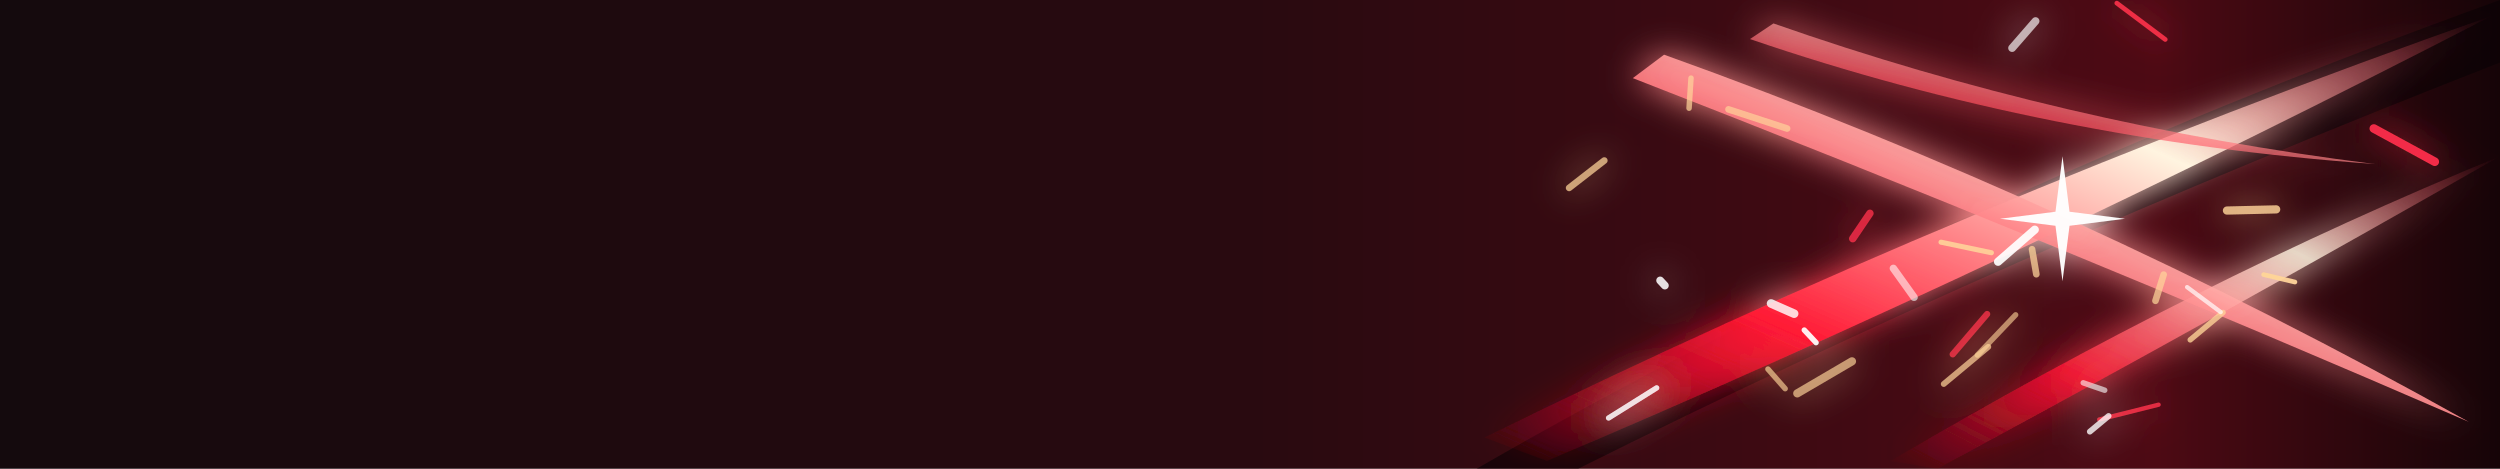
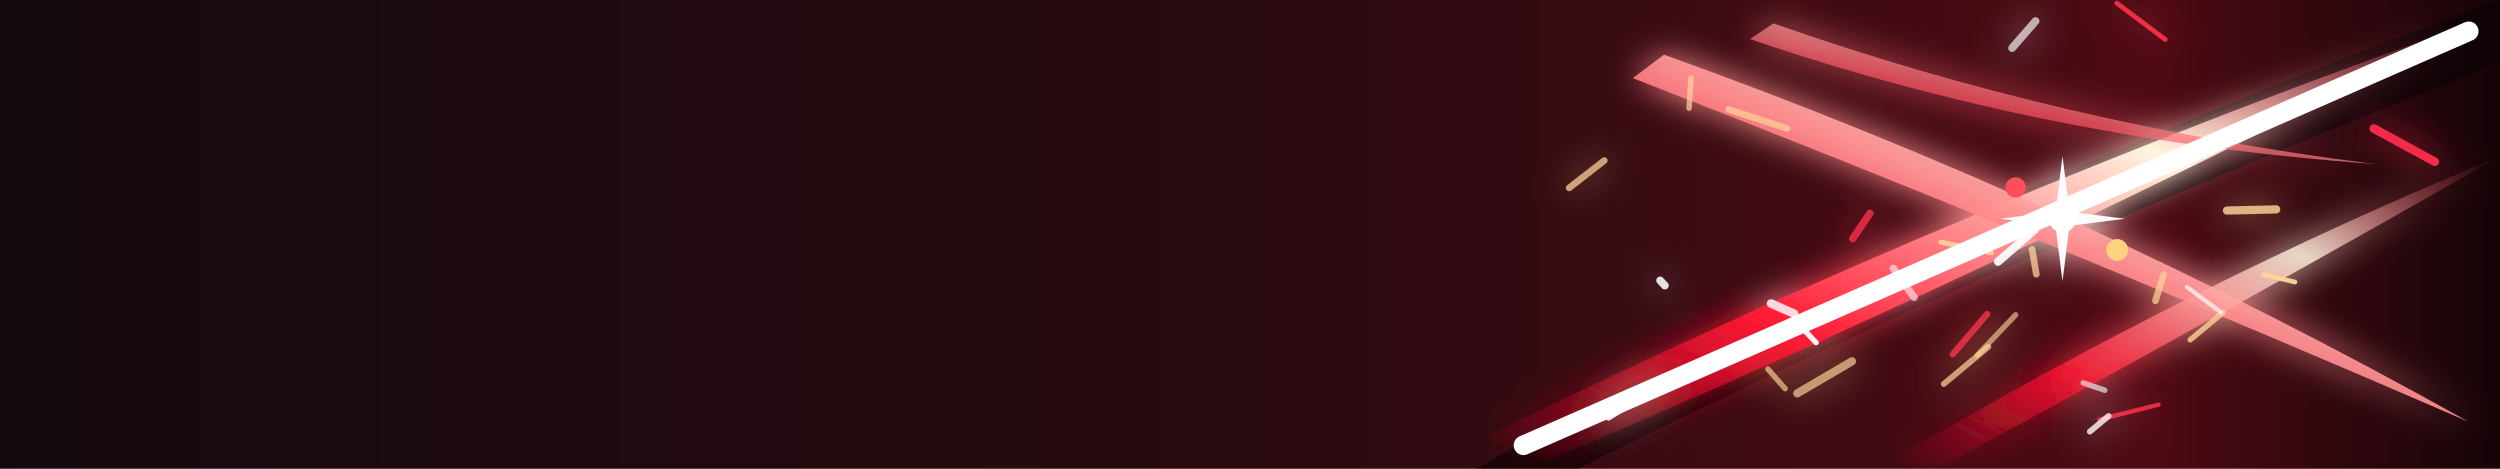
<svg xmlns="http://www.w3.org/2000/svg" viewBox="0 0 640 120" width="640" height="120">
+   <style class="np-anim">@keyframes a05_slash { 0%,100% { opacity: 0.45; transform: scale(0.96); } 35% { opacity: 1; transform: scale(1.04); } 45% { opacity: 0.35; } 55% { opacity: 1; } }
+         @keyframes a05_sweep { 0% { transform: translate(-180px, 90px); opacity: 0; } 25% { opacity: 1; } 60% { transform: translate(180px, -90px); opacity: 0; } 100% { opacity: 0; } }
+         @keyframes a05_spark { 0% { transform: translate(0,0) scale(1.2); opacity: 1; } 100% { transform: translate(-45px, -28px) scale(0.3); opacity: 0; } }
+         g[filter*="glow05"] { transform-box: fill-box; transform-origin: center; animation: a05_slash 2.0s ease-in-out infinite; }
+         .a05-beam { animation: a05_sweep 1.8s ease-out infinite; }
+         .a05-sp { animation: a05_spark 1.4s ease-out infinite; }</style>
  <defs>
    <linearGradient id="bg05" x1="0" y1="0" x2="1" y2="0">
      <stop offset="0%" stop-color="#140a0d" />
      <stop offset="50%" stop-color="#290a10" />
      <stop offset="86%" stop-color="#4d0a14" />
      <stop offset="100%" stop-color="#140407" />
    </linearGradient>
    <linearGradient id="sl05" x1="0" y1="1" x2="1" y2="0">
      <stop offset="0%" stop-color="#a80a1c" stop-opacity="0" />
      <stop offset="30%" stop-color="#ff1a35" />
      <stop offset="68%" stop-color="#fff4e0" />
      <stop offset="100%" stop-color="#ff334b" stop-opacity="0" />
    </linearGradient>
    <filter id="glow05" x="-25%" y="-25%" width="150%" height="150%">
      <feGaussianBlur stdDeviation="4.5" result="b" />
      <feMerge>
        <feMergeNode in="b" />
        <feMergeNode in="SourceGraphic" />
      </feMerge>
    </filter>
  </defs>
  <clipPath id="npClip">
    <rect width="640" height="120" />
  </clipPath>
  <g clip-path="url(#npClip)">
    <rect width="640" height="120" fill="url(#bg05)" />
    <path d="M 378 120 Q 496 52, 640 0 L 640 16 Q 512 66, 404 120 Z" fill="#090204" opacity="0.65" />
    <g filter="url(#glow05)">
      <path d="M 380 112 Q 502 52, 638 4 Q 514 68, 396 118 Z" fill="url(#sl05)" />
      <path d="M 426 14 Q 532 52, 632 108 Q 526 62, 418 20 Z" fill="url(#sl05)" opacity="0.92" />
      <path d="M 484 118 Q 562 72, 640 40 Q 570 80, 496 120 Z" fill="url(#sl05)" opacity="0.8" />
      <path d="M 454 6 Q 528 32, 608 42 Q 524 36, 448 10 Z" fill="url(#sl05)" opacity="0.68" />
      <polygon points="544.0,56.0 529.8,57.8 528.0,72.0 526.2,57.8 512.0,56.0 526.2,54.2 528.0,40.0 529.8,54.2" fill="#ffffff" opacity="0.96" />
      <line x1="515.1" y1="12.3" x2="521.1" y2="5.4" stroke="#ffffff" stroke-width="2.0" stroke-linecap="round" opacity="0.65" />
      <line x1="461.9" y1="84.5" x2="464.9" y2="87.7" stroke="#ffffff" stroke-width="1.4" stroke-linecap="round" opacity="0.92" />
      <line x1="478.7" y1="54.6" x2="474.3" y2="61.1" stroke="#ff334b" stroke-width="1.9" stroke-linecap="round" opacity="0.78" />
      <line x1="426.2" y1="73.1" x2="425.0" y2="71.8" stroke="#ffffff" stroke-width="2.0" stroke-linecap="round" opacity="0.87" />
      <line x1="520.9" y1="58.8" x2="511.5" y2="67.0" stroke="#ffffff" stroke-width="2.1" stroke-linecap="round" opacity="0.92" />
      <line x1="582.7" y1="53.6" x2="570.1" y2="53.9" stroke="#ffd499" stroke-width="2.1" stroke-linecap="round" opacity="0.82" />
      <line x1="509.0" y1="88.8" x2="497.6" y2="98.3" stroke="#ffd499" stroke-width="1.5" stroke-linecap="round" opacity="0.71" />
      <line x1="537.4" y1="107.4" x2="552.6" y2="103.6" stroke="#ff334b" stroke-width="1.1" stroke-linecap="round" opacity="0.83" />
      <line x1="533.3" y1="98.0" x2="538.8" y2="99.9" stroke="#ffffff" stroke-width="1.4" stroke-linecap="round" opacity="0.58" />
      <line x1="424.1" y1="99.3" x2="411.8" y2="107.0" stroke="#ffffff" stroke-width="1.4" stroke-linecap="round" opacity="0.85" />
      <line x1="496.9" y1="62.0" x2="509.8" y2="64.7" stroke="#ffd499" stroke-width="1.3" stroke-linecap="round" opacity="0.88" />
      <line x1="457.5" y1="32.9" x2="442.5" y2="28.0" stroke="#ffd499" stroke-width="1.7" stroke-linecap="round" opacity="0.69" />
      <line x1="410.7" y1="41.1" x2="401.7" y2="48.1" stroke="#ffd499" stroke-width="1.7" stroke-linecap="round" opacity="0.73" />
      <line x1="607.7" y1="32.9" x2="623.3" y2="41.4" stroke="#ff334b" stroke-width="2.2" stroke-linecap="round" opacity="0.93" />
      <line x1="516.0" y1="80.6" x2="506.2" y2="90.9" stroke="#ffd499" stroke-width="1.4" stroke-linecap="round" opacity="0.61" />
      <line x1="551.8" y1="77.0" x2="553.9" y2="70.3" stroke="#ffd499" stroke-width="1.7" stroke-linecap="round" opacity="0.71" />
      <line x1="560.7" y1="87.0" x2="569.1" y2="80.0" stroke="#ffd499" stroke-width="1.4" stroke-linecap="round" opacity="0.78" />
      <line x1="453.4" y1="77.7" x2="459.3" y2="80.3" stroke="#ffffff" stroke-width="2.2" stroke-linecap="round" opacity="0.82" />
      <line x1="432.9" y1="20.0" x2="432.4" y2="27.7" stroke="#ffd499" stroke-width="1.4" stroke-linecap="round" opacity="0.71" />
      <line x1="568.5" y1="79.9" x2="559.9" y2="73.5" stroke="#ffffff" stroke-width="1.1" stroke-linecap="round" opacity="0.69" />
      <line x1="539.8" y1="106.5" x2="535.0" y2="110.5" stroke="#ffffff" stroke-width="1.5" stroke-linecap="round" opacity="0.78" />
      <line x1="490.0" y1="76.1" x2="484.7" y2="68.7" stroke="#ffffff" stroke-width="1.9" stroke-linecap="round" opacity="0.56" />
      <line x1="457.0" y1="99.5" x2="452.6" y2="94.5" stroke="#ffd499" stroke-width="1.4" stroke-linecap="round" opacity="0.65" />
      <line x1="499.9" y1="90.7" x2="508.7" y2="80.4" stroke="#ff334b" stroke-width="1.6" stroke-linecap="round" opacity="0.76" />
      <line x1="579.5" y1="70.3" x2="587.5" y2="72.2" stroke="#ffd499" stroke-width="1.2" stroke-linecap="round" opacity="0.95" />
      <line x1="554.3" y1="10.1" x2="541.9" y2="0.8" stroke="#ff334b" stroke-width="1.2" stroke-linecap="round" opacity="0.89" />
      <line x1="521.3" y1="70.2" x2="520.2" y2="63.8" stroke="#ffd499" stroke-width="1.7" stroke-linecap="round" opacity="0.73" />
      <line x1="474.1" y1="92.5" x2="460.1" y2="100.7" stroke="#ffd499" stroke-width="2.1" stroke-linecap="round" opacity="0.67" />
    </g>
+     <g class="np-fx">
+       <line class="a05-beam" x1="390" y1="114" x2="632" y2="8" stroke="#ffffff" stroke-width="5" stroke-linecap="round" />
+       <g class="a05-sp">
+         <circle cx="528" cy="56" r="3.5" fill="#ffffff" />
+         <circle cx="542" cy="64" r="2.8" fill="#ffd280" />
+         <circle cx="516" cy="48" r="2.6" fill="#ff4d5a" />
+       </g>
+     </g>
  </g>
</svg>
